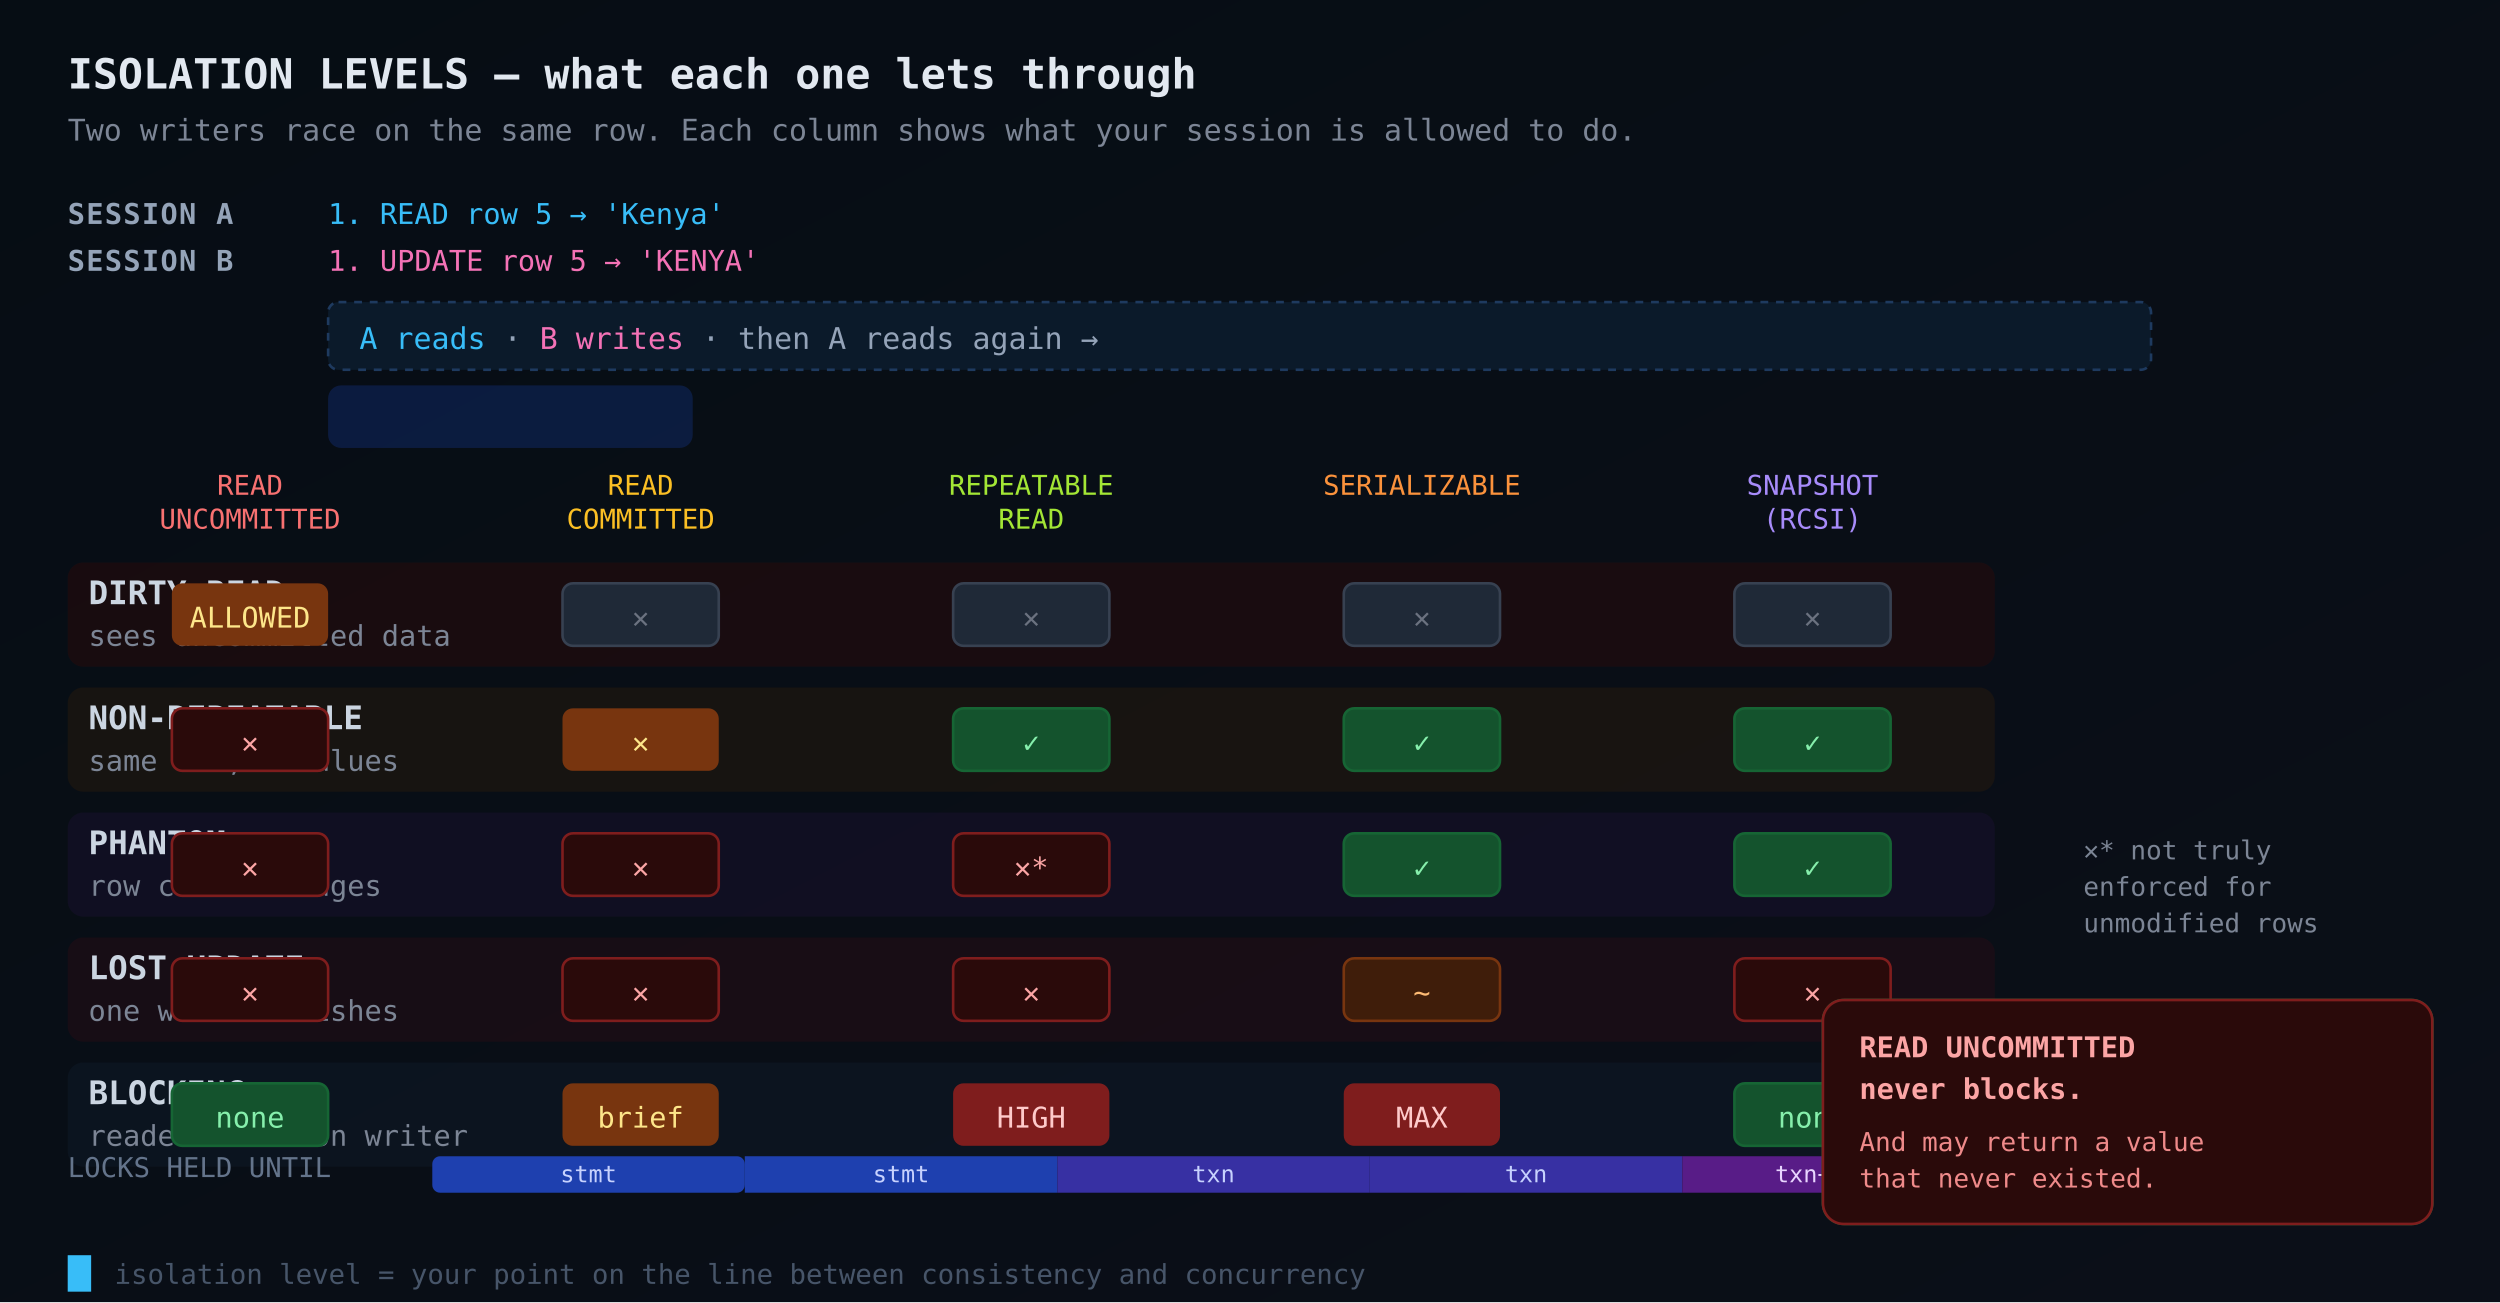
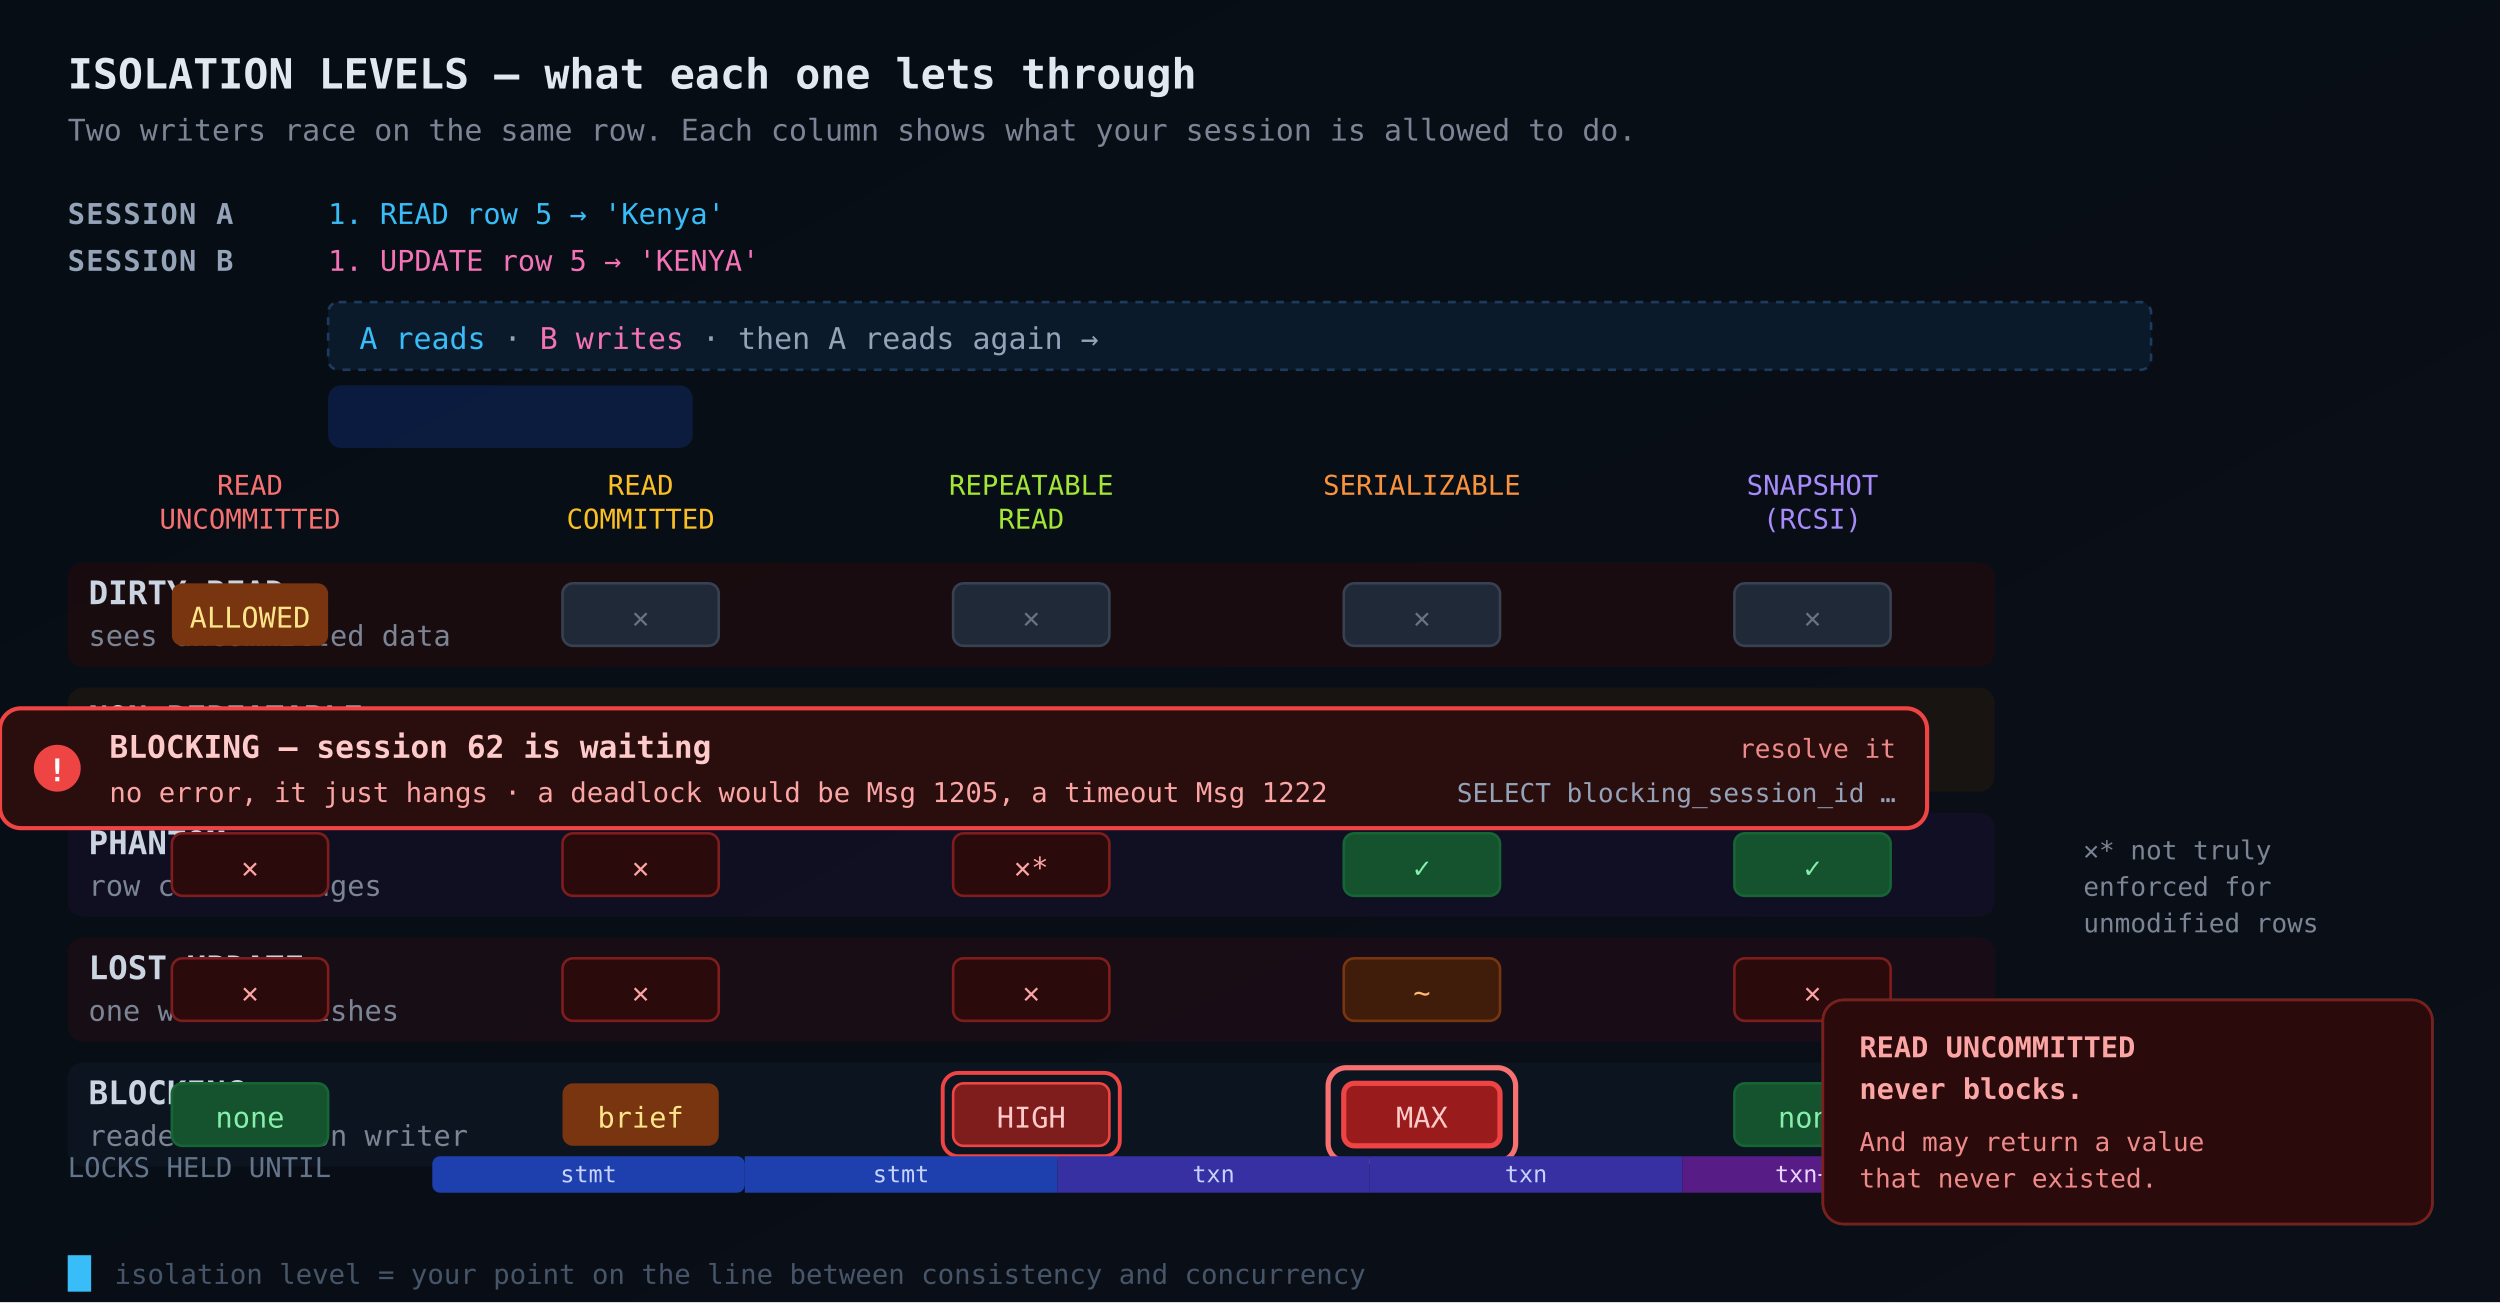
<svg xmlns="http://www.w3.org/2000/svg" viewBox="0 0 960 500" width="100%" height="500" role="img" aria-label="Animated isolation levels: three transactions and the locks they take under each isolation level">
  <defs>
    <linearGradient id="ilBg" x1="0" y1="0" x2="1" y2="1">
      <stop offset="0%" stop-color="#060d14" />
      <stop offset="100%" stop-color="#0b0f18" />
    </linearGradient>
    <linearGradient id="tabBar" x1="0" y1="0" x2="1" y2="0">
      <stop offset="0%" stop-color="#0891b2" />
      <stop offset="50%" stop-color="#7c3aed" />
      <stop offset="100%" stop-color="#db2777" />
    </linearGradient>
    <marker id="ilArrow" viewBox="0 0 10 10" refX="9" refY="5" markerWidth="7" markerHeight="7" orient="auto">
      <path d="M0 0 L10 5 L0 10 z" fill="#38bdf8" />
    </marker>
  </defs>
  <style>
    .mono { font-family:'Cascadia Mono','JetBrains Mono',Consolas,'DejaVu Sans Mono',monospace; }
    .head { fill:#e2e8f0; font-size:16px; font-weight:700; }
    .sub  { fill:#7c8595; font-size:11.5px; }
    .rowL { fill:#cbd5e1; font-size:12.5px; font-weight:600; }
    .rowD { fill:#7c8595; font-size:11px; }
    .colH { fill:#94a3b8; font-size:11px; font-weight:700; letter-spacing:.5px; }

    /* active tab highlight moves across the row */
    .tabHighlight {
      animation: tabSlide 22s cubic-bezier(.45,0,.55,1) infinite;
    }
    @keyframes tabSlide {
      0%,4%   { transform:translateX(0); }
      20%,24% { transform:translateX(0); }
      24%,44% { transform:translateX(150px); }
      44%,64% { transform:translateX(300px); }
      64%,84% { transform:translateX(450px); }
      84%,100%{ transform:translateX(600px); }
    }
    .activeLevel { animation: fadeLevel 22s ease-in-out infinite; }
    @keyframes fadeLevel {
      0%,3%   { opacity:.28; }
      6%,19%  { opacity:1; }
      23%,100%{ opacity:.28; }
    }
    .lv1 { animation-delay:0s; }
    .lv2 { animation-delay:4.4s; }
    .lv3 { animation-delay:8.8s; }
    .lv4 { animation-delay:13.2s; }
    .lv5 { animation-delay:17.6s; }

    /* lock behaviour per column, relative to the 22s master clock */
    .lk-shared  { animation: lkShared 22s linear infinite; }
    .lk-retain  { animation: lkRetain 22s linear infinite; }
    .lk-excl    { animation: lkExcl 22s linear infinite; }
    .lk-none    { animation: lkNone 22s linear infinite; }

    @keyframes lkShared { 0%,5%{opacity:1} 7%,100%{opacity:.2} }
    @keyframes lkRetain { 0%,5%{opacity:1} 92%,100%{opacity:1} }
    @keyframes lkExcl   { 0%,5%{opacity:1} 92%,100%{opacity:1} }
    @keyframes lkNone   { 0%,5%{opacity:.18} 92%,100%{opacity:.18} }

    /* the reader-conflict callout */
    .conflict { animation: conflict 22s ease-in-out infinite; }
    @keyframes conflict {
      0%,4%   { opacity:0; }
      8%,18%  { opacity:1; }
      22%,100%{ opacity:0; }
    }
    .clean { animation: clean 22s ease-in-out infinite; }
    @keyframes clean {
      0%,24%  { opacity:0; }
      30%,84% { opacity:1; }
      90%,100%{ opacity:0; }
    }

    /* the serializable range lock */
    .range { animation: range 22s ease-in-out infinite; }
    @keyframes range {
      0%,14%  { opacity:0; }
      17%,42% { opacity:1; }
      46%,100%{ opacity:0; }
    }

+     /* ==== the blocking notification ==== */
+     /* appears in step with the SERIALIZABLE column lighting up (lv5 = 17.6s) */
+     .notify { animation: notifyIn 22s ease-in-out infinite; }
+     @keyframes notifyIn {
+       0%,17.4% { opacity:0; transform:translateY(10px); }
+       18.2%    { opacity:1; transform:translateY(0); }
+       19.4%    { opacity:1; transform:translateY(0); }
+       21%      { opacity:0; transform:translateY(-6px); }
+       100%     { opacity:0; }
+     }
+     /* halo pulses while the warning is up */
+     @keyframes notifGlow {
+       0%,100% { filter:drop-shadow(0 0 0 rgba(239,68,68,0)); }
+       50%     { filter:drop-shadow(0 0 9px rgba(239,68,68,.95)); }
+     }
+     /* child text rides the same clock, with a tiny stagger per line */
+     @keyframes notifFade {
+       0%,17.4%   { opacity:0; }
+       18.1%,21%  { opacity:1; }
+       100%       { opacity:0; }
+     }
+ 
+     /* the ring around a blocked cell */
+     .blockedPulse { animation: none; }
+ 
    .caret { animation: blink 1s steps(1,end) infinite; }
    @keyframes blink { 0%,49%{opacity:1} 50%,100%{opacity:0} }

    @media (prefers-reduced-motion: reduce) {
      .tabHighlight,.activeLevel,.lk-shared,.lk-retain,.lk-excl,.lk-none,
-       .conflict,.clean,.range,.caret { animation:none; opacity:1 }
+       .conflict,.clean,.range,.caret,.notify { animation:none; opacity:1 }
+       .notify text, .notify circle { animation:none; opacity:1 }
    }
  </style>
  <rect width="960" height="500" fill="url(#ilBg)" />
  <text x="26" y="34" class="mono head">ISOLATION LEVELS — what each one lets through</text>
  <text x="26" y="54" class="mono sub">
    Two writers race on the same row. Each column shows what your session is allowed to do.
  </text>
  <g transform="translate(26,86)">
    <text x="0" y="0" class="mono colH">SESSION A</text>
    <text x="0" y="18" class="mono colH">SESSION B</text>
    <text x="100" y="0" class="mono" font-size="11" fill="#38bdf8">1. READ row 5 → 'Kenya'</text>
    <text x="100" y="18" class="mono" font-size="11" fill="#f472b6">1. UPDATE row 5 → 'KENYA'</text>
    <rect x="100" y="30" width="700" height="26" rx="4" fill="#0b1a2a" stroke="#1e3a5f" stroke-dasharray="3 3" />
    <text x="112" y="48" class="mono" font-size="11.5" fill="#94a3b8">
      <tspan fill="#38bdf8">A reads</tspan> · <tspan fill="#f472b6">B writes</tspan>
      · then A reads again →
    </text>
    <rect class="tabHighlight" x="100" y="62" width="140" height="24" rx="5" fill="#1d4ed8" opacity=".22" />
  </g>
  <g transform="translate(26,190)">
    <g class="mono" font-size="10.5" text-anchor="middle">
      <text x="70" y="0" fill="#f87171">READ</text>
      <text x="70" y="13" fill="#f87171">UNCOMMITTED</text>
      <text x="220" y="0" fill="#fbbf24">READ</text>
      <text x="220" y="13" fill="#fbbf24">COMMITTED</text>
      <text x="370" y="0" fill="#a3e635">REPEATABLE</text>
      <text x="370" y="13" fill="#a3e635">READ</text>
      <text x="520" y="0" fill="#fb923c">SERIALIZABLE</text>
      <text x="670" y="0" fill="#a78bfa">SNAPSHOT</text>
      <text x="670" y="13" fill="#a78bfa">(RCSI)</text>
    </g>
    <g class="activeLevel lv1">
      <rect x="0" y="26" width="740" height="40" rx="6" fill="#2a0a0a" opacity=".5" />
      <text x="8" y="42" class="mono rowL">DIRTY READ</text>
      <text x="8" y="58" class="mono rowD">sees uncommitted data</text>
      <rect x="40" y="34" width="60" height="24" rx="4" class="lk-shared" fill="#78350f" />
      <text x="70" y="51" class="mono" font-size="11" fill="#fde68a" text-anchor="middle">ALLOWED</text>
      <rect x="190" y="34" width="60" height="24" rx="4" fill="#1f2937" stroke="#374151" />
      <text x="220" y="51" class="mono" font-size="11" fill="#6b7280" text-anchor="middle">✕</text>
      <rect x="340" y="34" width="60" height="24" rx="4" fill="#1f2937" stroke="#374151" />
      <text x="370" y="51" class="mono" font-size="11" fill="#6b7280" text-anchor="middle">✕</text>
      <rect x="490" y="34" width="60" height="24" rx="4" fill="#1f2937" stroke="#374151" />
      <text x="520" y="51" class="mono" font-size="11" fill="#6b7280" text-anchor="middle">✕</text>
      <rect x="640" y="34" width="60" height="24" rx="4" fill="#1f2937" stroke="#374151" />
      <text x="670" y="51" class="mono" font-size="11" fill="#6b7280" text-anchor="middle">✕</text>
    </g>
    <g class="activeLevel lv2">
      <rect x="0" y="74" width="740" height="40" rx="6" fill="#2a1a0a" opacity=".45" />
      <text x="8" y="90" class="mono rowL">NON-REPEATABLE</text>
      <text x="8" y="106" class="mono rowD">same row, 2 values</text>
      <rect x="40" y="82" width="60" height="24" rx="4" fill="#2a0a0a" stroke="#7f1d1d" />
      <text x="70" y="99" class="mono" font-size="11" fill="#fca5a5" text-anchor="middle">✕</text>
      <rect x="190" y="82" width="60" height="24" rx="4" fill="#78350f" />
      <text x="220" y="99" class="mono" font-size="11" fill="#fde68a" text-anchor="middle">✕</text>
      <rect x="340" y="82" width="60" height="24" rx="4" fill="#14532d" stroke="#166534" />
      <text x="370" y="99" class="mono" font-size="11" fill="#86efac" text-anchor="middle">✓</text>
      <rect x="490" y="82" width="60" height="24" rx="4" fill="#14532d" stroke="#166534" />
      <text x="520" y="99" class="mono" font-size="11" fill="#86efac" text-anchor="middle">✓</text>
      <rect x="640" y="82" width="60" height="24" rx="4" fill="#14532d" stroke="#166534" />
      <text x="670" y="99" class="mono" font-size="11" fill="#86efac" text-anchor="middle">✓</text>
    </g>
    <g class="activeLevel lv3">
      <rect x="0" y="122" width="740" height="40" rx="6" fill="#1a1030" opacity=".45" />
      <text x="8" y="138" class="mono rowL">PHANTOM</text>
      <text x="8" y="154" class="mono rowD">row count changes</text>
      <rect x="40" y="130" width="60" height="24" rx="4" fill="#2a0a0a" stroke="#7f1d1d" />
      <text x="70" y="147" class="mono" font-size="11" fill="#fca5a5" text-anchor="middle">✕</text>
      <rect x="190" y="130" width="60" height="24" rx="4" fill="#2a0a0a" stroke="#7f1d1d" />
      <text x="220" y="147" class="mono" font-size="11" fill="#fca5a5" text-anchor="middle">✕</text>
      <rect x="340" y="130" width="60" height="24" rx="4" fill="#2a0a0a" stroke="#7f1d1d" />
      <text x="370" y="147" class="mono" font-size="11" fill="#fca5a5" text-anchor="middle">✕*</text>
      <rect x="490" y="130" width="60" height="24" rx="4" fill="#14532d" stroke="#166534" />
      <text x="520" y="147" class="mono" font-size="11" fill="#86efac" text-anchor="middle">✓</text>
      <rect x="640" y="130" width="60" height="24" rx="4" fill="#14532d" stroke="#166534" />
      <text x="670" y="147" class="mono" font-size="11" fill="#86efac" text-anchor="middle">✓</text>
    </g>
    <g class="activeLevel lv4">
      <rect x="0" y="170" width="740" height="40" rx="6" fill="#2a0a14" opacity=".45" />
      <text x="8" y="186" class="mono rowL">LOST UPDATE</text>
      <text x="8" y="202" class="mono rowD">one write vanishes</text>
      <rect x="40" y="178" width="60" height="24" rx="4" fill="#2a0a0a" stroke="#7f1d1d" />
      <text x="70" y="195" class="mono" font-size="11" fill="#fca5a5" text-anchor="middle">✕</text>
      <rect x="190" y="178" width="60" height="24" rx="4" fill="#2a0a0a" stroke="#7f1d1d" />
      <text x="220" y="195" class="mono" font-size="11" fill="#fca5a5" text-anchor="middle">✕</text>
      <rect x="340" y="178" width="60" height="24" rx="4" fill="#2a0a0a" stroke="#7f1d1d" />
      <text x="370" y="195" class="mono" font-size="11" fill="#fca5a5" text-anchor="middle">✕</text>
      <rect x="490" y="178" width="60" height="24" rx="4" fill="#3f1d0a" stroke="#78350f" />
      <text x="520" y="195" class="mono" font-size="11" fill="#fdba74" text-anchor="middle">~</text>
      <rect x="640" y="178" width="60" height="24" rx="4" fill="#2a0a0a" stroke="#7f1d1d" />
      <text x="670" y="195" class="mono" font-size="11" fill="#fca5a5" text-anchor="middle">✕</text>
    </g>
    <g class="activeLevel lv5">
      <rect x="0" y="218" width="740" height="40" rx="6" fill="#0f1a2a" opacity=".45" />
      <text x="8" y="234" class="mono rowL">BLOCKING</text>
      <text x="8" y="250" class="mono rowD">reader waits on writer</text>
      <rect x="40" y="226" width="60" height="24" rx="4" fill="#14532d" stroke="#166534" />
      <text x="70" y="243" class="mono" font-size="11" fill="#86efac" text-anchor="middle">none</text>
-       <rect x="190" y="226" width="60" height="24" rx="4" fill="#78350f" />
+       <rect x="190" y="226" width="60" height="24" rx="4" fill="#78350f">
+         <animate attributeName="fill" values="#78350f;#f59e0b;#78350f" dur="22s" keyTimes="0;.80;.83;.86;1" repeatCount="indefinite" />
+         <animate attributeName="opacity" values="1;1;.45;1" dur="22s" keyTimes="0;.82;.84;.86;1" repeatCount="indefinite" />
+       </rect>
      <text x="220" y="243" class="mono" font-size="11" fill="#fde68a" text-anchor="middle">brief</text>
-       <rect x="340" y="226" width="60" height="24" rx="4" fill="#7f1d1d" />
+       <rect x="340" y="226" width="60" height="24" rx="4" fill="#7f1d1d" stroke="#ef4444">
+         <animate attributeName="stroke-width" values="1;1;3;1" dur="22s" keyTimes="0;.80;.84;.88;1" repeatCount="indefinite" />
+       </rect>
      <text x="370" y="243" class="mono" font-size="11" fill="#fecaca" text-anchor="middle">HIGH</text>
-       <rect x="490" y="226" width="60" height="24" rx="4" fill="#7f1d1d" />
+       <g class="blockedPulse">
+         <rect x="336" y="222" width="68" height="32" rx="6" fill="none" stroke="#ef4444" stroke-width="1.5">
+           <animate attributeName="opacity" values="0;.85;0" dur="1.5s" begin="17.8s" repeatCount="indefinite" />
+           <animate attributeName="stroke-width" values="1;4;1" dur="1.5s" begin="17.8s" repeatCount="indefinite" />
+         </rect>
+       </g>
+       <rect x="490" y="226" width="60" height="24" rx="4" fill="#991b1b" stroke="#ef4444" stroke-width="2" />
      <text x="520" y="243" class="mono" font-size="11" fill="#fecaca" text-anchor="middle">MAX</text>
+       <g class="blockedPulse">
+         <rect x="484" y="220" width="72" height="36" rx="7" fill="none" stroke="#f87171" stroke-width="2">
+           <animate attributeName="opacity" values="0;1;0" dur="1.1s" begin="18.2s" repeatCount="indefinite" />
+           <animate attributeName="stroke-width" values="1;5;1" dur="1.1s" begin="18.2s" repeatCount="indefinite" />
+         </rect>
+       </g>
      <rect x="640" y="226" width="60" height="24" rx="4" fill="#14532d" stroke="#166534" />
      <text x="670" y="243" class="mono" font-size="11" fill="#86efac" text-anchor="middle">none</text>
    </g>
+   </g>
+   <g class="notify">
+     <rect x="0" y="272" width="740" height="46" rx="8" fill="#2a0d0d" stroke="#ef4444" stroke-width="1.6">
+       <animate attributeName="opacity" values="0;1;1;0" keyTimes="0;.015;.085;.095" dur="22s" repeatCount="indefinite" />
+     </rect>
+     <circle cx="22" cy="295" r="9" fill="#ef4444" style="animation:notifGlow 1.2s ease-in-out infinite" />
+     <text x="22" y="300" class="mono" font-size="12" font-weight="800" fill="#fff" text-anchor="middle" style="animation:notifFade 22s linear infinite">!</text>
+     <text x="42" y="291" class="mono" font-size="12" font-weight="700" fill="#fecaca" style="animation:notifFade 22s linear infinite">BLOCKING — session 62 is waiting</text>
+     <text x="42" y="308" class="mono" font-size="10.5" fill="#fca5a5" style="animation:notifFade 22s linear infinite">no error, it just hangs · a deadlock would be Msg 1205, a timeout Msg 1222</text>
+     <text x="728" y="291" class="mono" font-size="10" fill="#ef8a8a" text-anchor="end" style="animation:notifFade 22s linear infinite">resolve it</text>
+     <text x="728" y="308" class="mono" font-size="10" fill="#94a3b8" text-anchor="end" style="animation:notifFade 22s linear infinite">SELECT blocking_session_id …</text>
  </g>
  <g transform="translate(26,452)">
    <text x="0" y="0" class="mono" font-size="10.5" fill="#64748b">LOCKS HELD UNTIL</text>
    <g transform="translate(140,-8)">
      <rect x="0" y="0" width="120" height="14" rx="3" fill="#1e40af" />
      <text x="60" y="10" class="mono" font-size="9" fill="#c7d2fe" text-anchor="middle">stmt</text>
      <rect x="120" y="0" width="120" height="14" fill="#1e40af" />
      <text x="180" y="10" class="mono" font-size="9" fill="#c7d2fe" text-anchor="middle">stmt</text>
      <rect x="240" y="0" width="120" height="14" fill="#3730a3" />
      <text x="300" y="10" class="mono" font-size="9" fill="#c7d2fe" text-anchor="middle">txn</text>
      <rect x="360" y="0" width="120" height="14" fill="#3730a3" />
      <text x="420" y="10" class="mono" font-size="9" fill="#c7d2fe" text-anchor="middle">txn</text>
      <rect x="480" y="0" width="120" height="14" fill="#581c87" />
      <text x="540" y="10" class="mono" font-size="9" fill="#e9d5ff" text-anchor="middle">txn+range</text>
      <rect x="600" y="0" width="120" height="14" rx="3" fill="#166534" />
      <text x="660" y="10" class="mono" font-size="9" fill="#bbf7d0" text-anchor="middle">none</text>
    </g>
  </g>
  <text x="800" y="330" class="mono" font-size="10" fill="#7c8595">✕* not truly</text>
  <text x="800" y="344" class="mono" font-size="10" fill="#7c8595">enforced for</text>
  <text x="800" y="358" class="mono" font-size="10" fill="#7c8595">unmodified rows</text>
  <g class="clean" transform="translate(700,384)">
    <rect x="0" y="0" width="234" height="86" rx="8" fill="#0b1a12" stroke="#166534" />
    <text x="14" y="22" class="mono" font-size="11" font-weight="700" fill="#86efac">
      RCSI is usually the
    </text>
    <text x="14" y="38" class="mono" font-size="11" font-weight="700" fill="#86efac">
      right first move.
    </text>
    <text x="14" y="58" class="mono" font-size="10" fill="#4ade80">
      No code changes, no</text>
    <text x="14" y="72" class="mono" font-size="10" fill="#4ade80">
      read locks at all.
    </text>
  </g>
  <g class="conflict" transform="translate(700,384)">
    <rect x="0" y="0" width="234" height="86" rx="8" fill="#2a0a0a" stroke="#7f1d1d" />
    <text x="14" y="22" class="mono" font-size="11" font-weight="700" fill="#fca5a5">
      READ UNCOMMITTED
    </text>
    <text x="14" y="38" class="mono" font-size="11" font-weight="700" fill="#fca5a5">
      never blocks.
    </text>
    <text x="14" y="58" class="mono" font-size="10" fill="#ef8a8a">
      And may return a value</text>
    <text x="14" y="72" class="mono" font-size="10" fill="#ef8a8a">
      that never existed.
    </text>
  </g>
  <rect x="26" y="482" width="9" height="14" class="caret" fill="#38bdf8" />
  <text x="44" y="493" class="mono" font-size="10.5" fill="#475569">
    isolation level = your point on the line between consistency and concurrency
  </text>
</svg>
